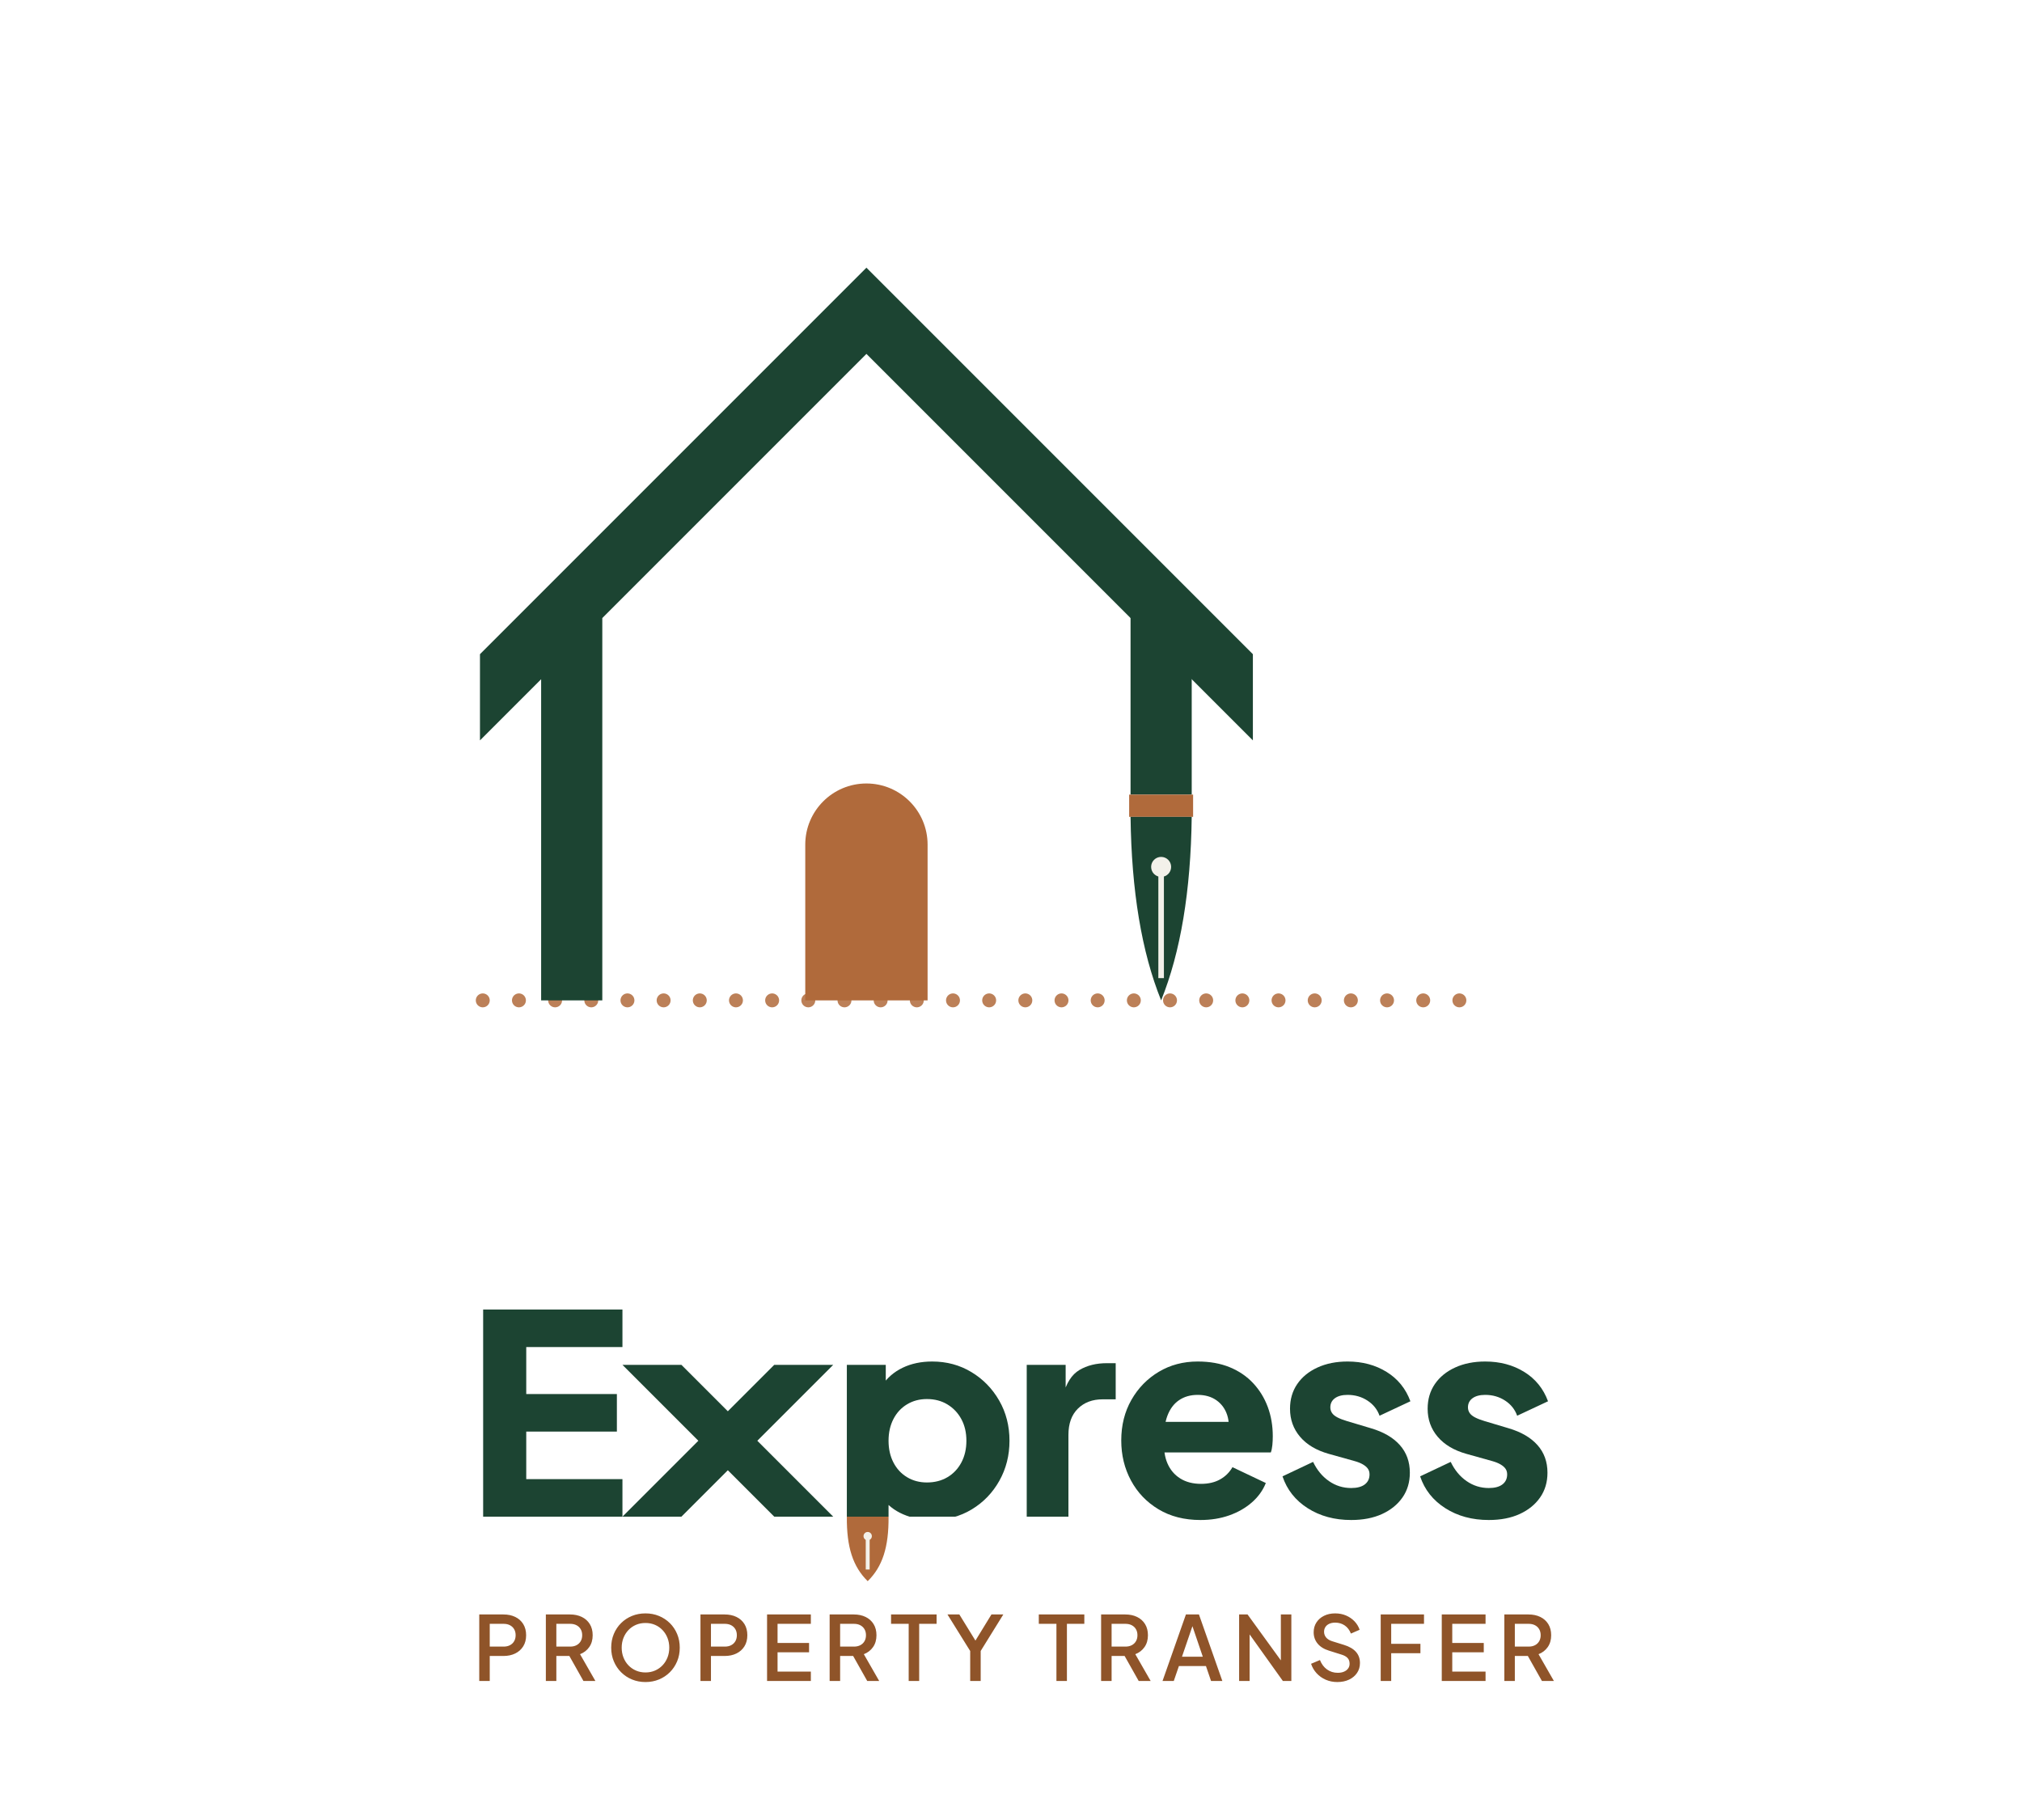
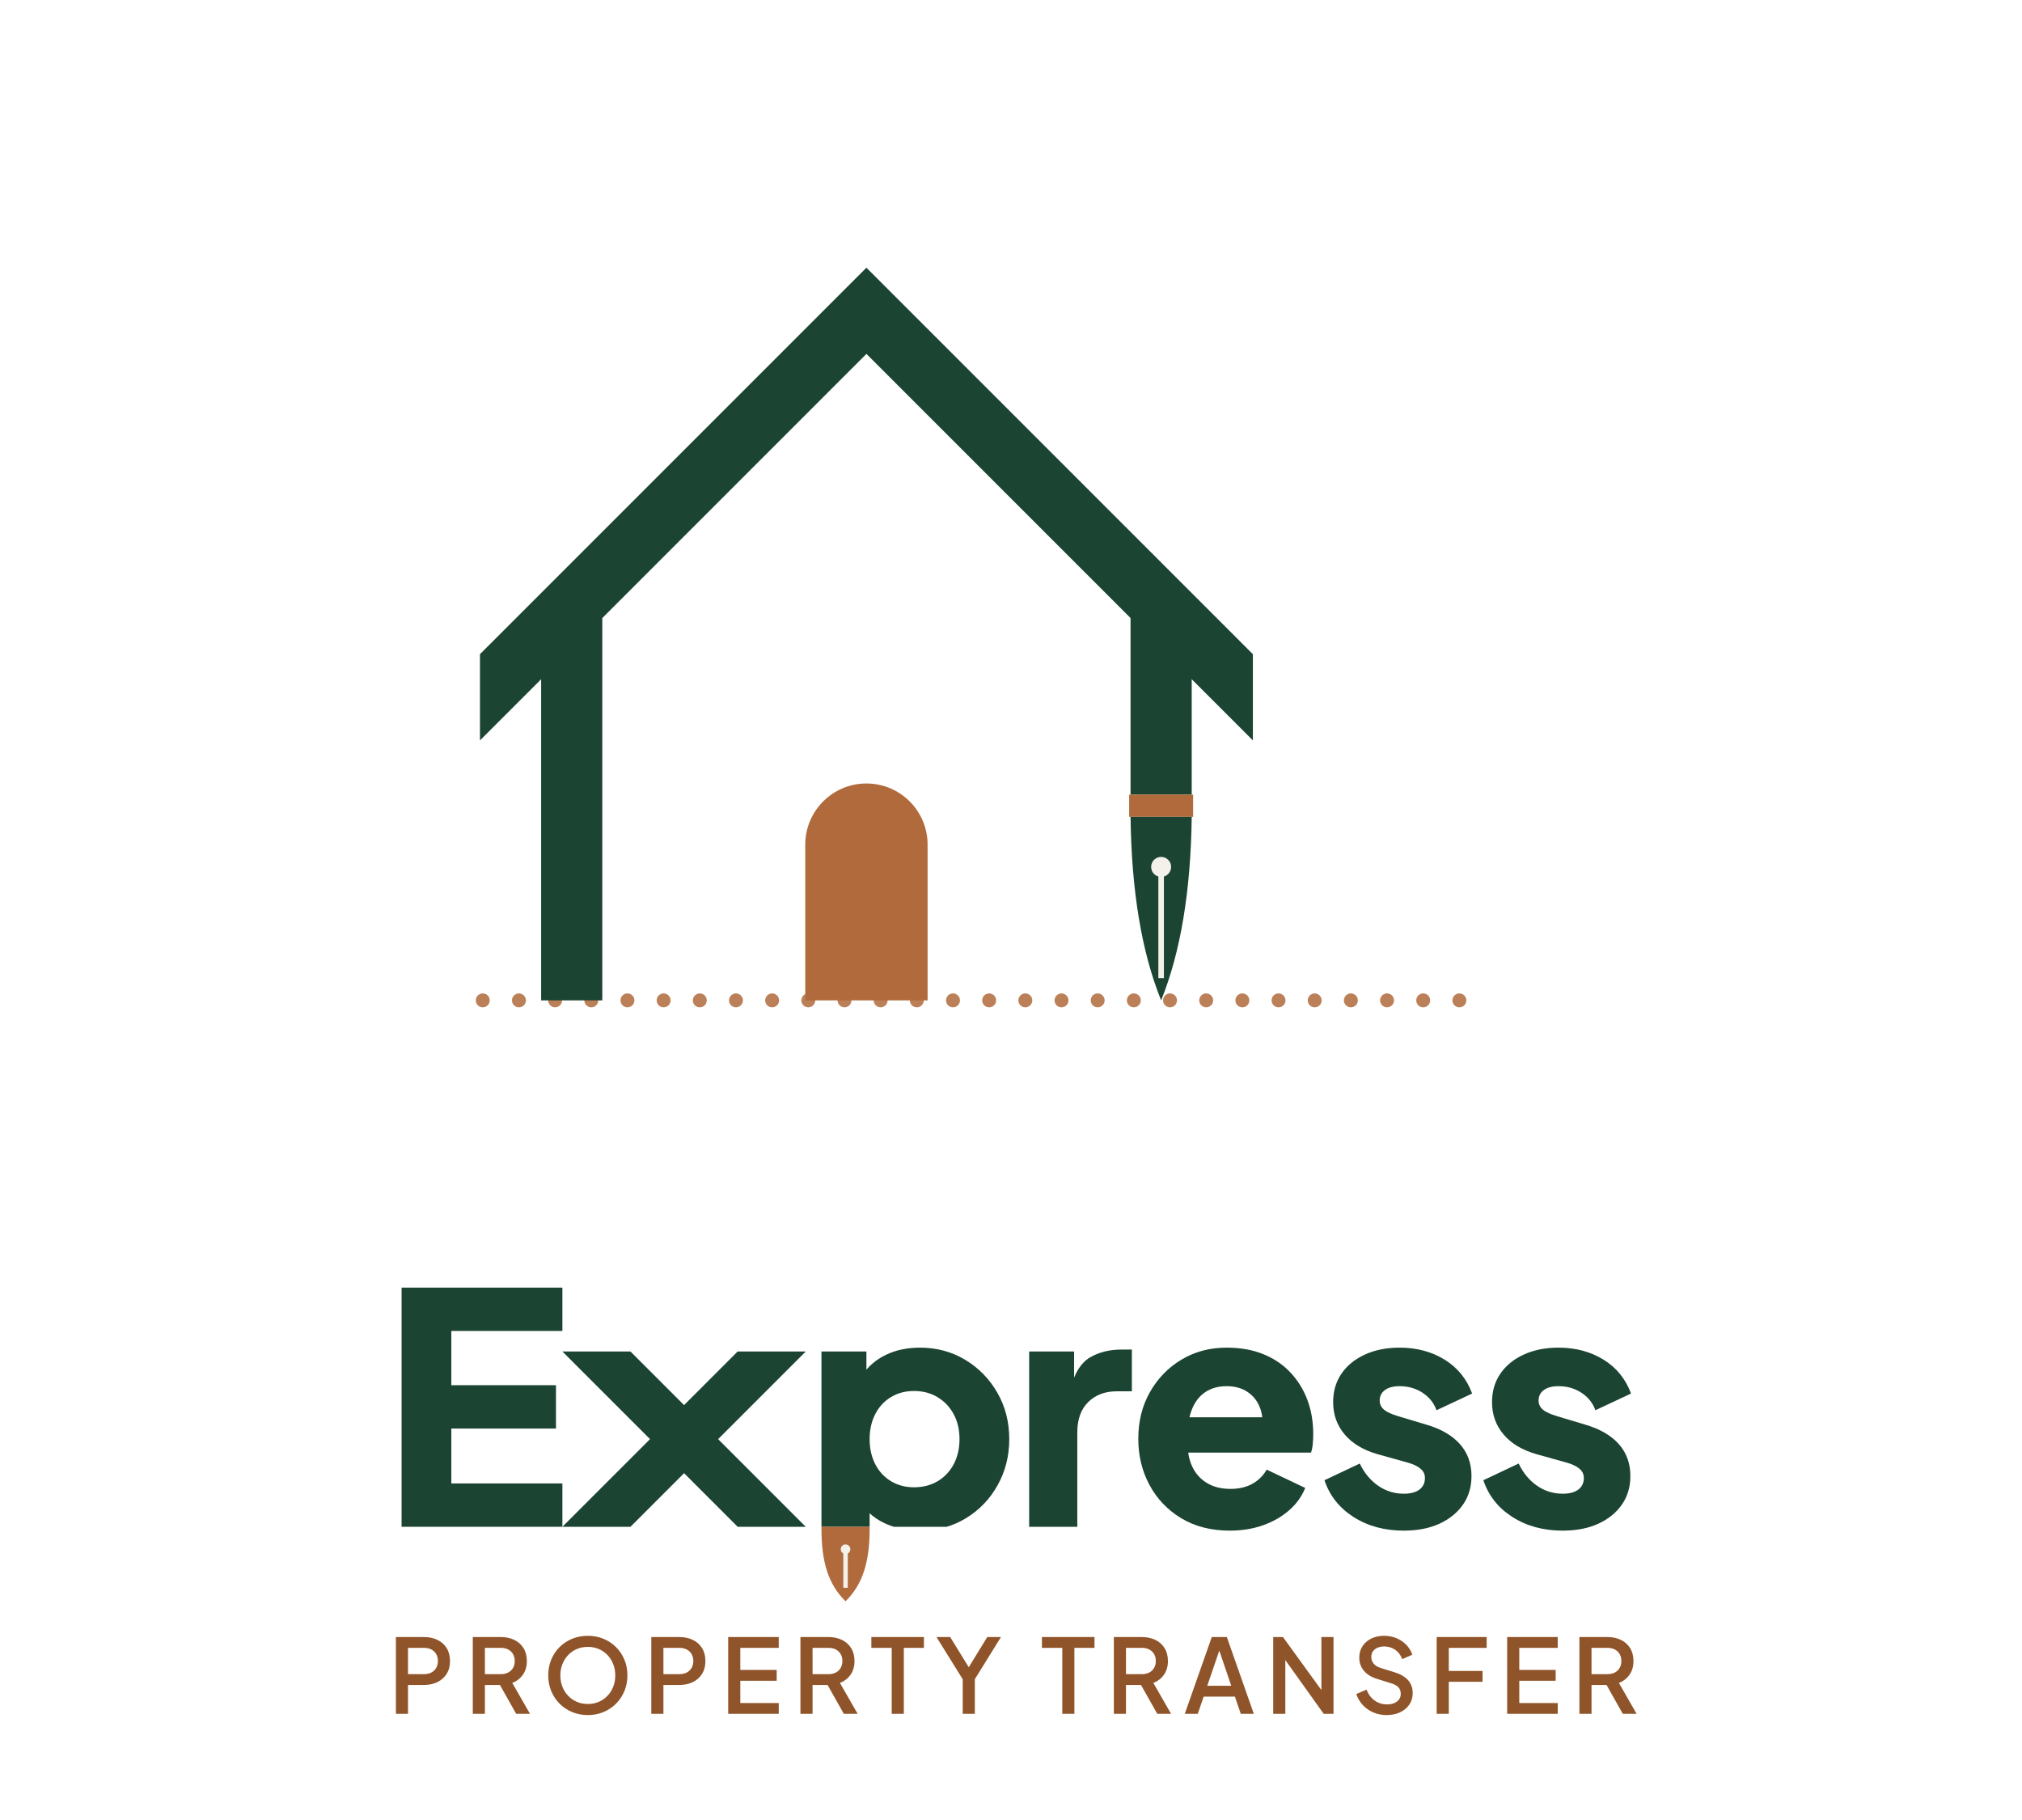
<svg xmlns="http://www.w3.org/2000/svg" viewBox="0 0 800 720" width="800" height="720">
  <g transform="translate(400 250) scale(1.1) translate(-308 -259.5)">
    <path d="M118 392H478" fill="none" stroke="#B06A3B" stroke-width="5" stroke-linecap="round" stroke-dasharray="0.01 13" opacity="0.85" />
    <path d="M117 267.5L256 128.5L395 267.5V298.5L256 159.5L117 298.5Z M139 250H161V392H139Z" fill="#1C4432" />
    <path d="M234 392V336a22 22 0 0 1 44 0v56z" fill="#B06A3B" />
    <path d="M351 250H373V318H351Z" fill="#1C4432" />
    <rect x="350.5" y="318" width="23" height="8" fill="#B06A3B" />
    <path d="M351 326H373Q372.5 366 362 392Q351.5 366 351 326Z" fill="#1C4432" />
    <circle cx="362" cy="344" r="3.6" fill="#F3F1EA" />
    <rect x="361" y="344" width="2" height="40" fill="#F3F1EA" />
  </g>
-   <g transform="translate(183.8977 600) scale(1.1)">
+   <g transform="translate(150.5001 604) scale(1.27)">
    <g transform="scale(0.1 -0.1)">
      <defs>
-         <clipPath id="pclip5">
+         <clipPath id="pclip9">
          <rect x="-2000" y="0" width="6000" height="2000" />
        </clipPath>
      </defs>
      <path transform="translate(0 0)" fill="#1C4432" d="M66 0V745H567V610H221V441H547V306H221V135H567V0Z" />
      <path transform="translate(559 0)" fill="#1C4432" d="M8 0H220.132L766.132 546H554ZM554 0H766.132L220.132 546H8Z" />
-       <g clip-path="url(#pclip5)">
+       <g clip-path="url(#pclip9)">
        <path transform="translate(1319.132 0)" fill="#1C4432" d="M55 -200V546H195V442L182 472Q209 513 255.5 535.5Q302 558 362 558Q440 558 503.0 520.0Q566 482 603.0 417.5Q640 353 640 273Q640 194 603.5 129.0Q567 64 504.0 26.0Q441 -12 361 -12Q305 -12 257.5 8.5Q210 29 181 69L205 100V-200ZM343 123Q385 123 417.0 142.0Q449 161 467.0 195.0Q485 229 485 273Q485 317 467.0 350.5Q449 384 417.0 403.5Q385 423 343 423Q303 423 271.5 404.0Q240 385 222.5 351.0Q205 317 205 273Q205 229 222.5 195.0Q240 161 271.5 142.0Q303 123 343 123Z" />
      </g>
      <path transform="translate(1319.132 0)" fill="#B06A3B" d="M55 0H205C206 -110 183 -180 130 -232C77 -180 54 -110 55 0Z" />
      <circle transform="translate(1319.132 0)" cx="130" cy="-70" r="15" fill="#F3F1EA" />
      <rect transform="translate(1319.132 0)" x="123" y="-190" width="14" height="120" fill="#F3F1EA" />
      <path transform="translate(1966.132 0)" fill="#1C4432" d="M55 0V546H195V415L185 434Q203 503 244.5 527.5Q286 552 343 552H375V422H328Q273 422 239.0 388.5Q205 355 205 294V0Z" />
      <path transform="translate(2328.132 0)" fill="#1C4432" d="M318 -12Q231 -12 167.0 26.5Q103 65 68.0 130.0Q33 195 33 274Q33 356 69.5 420.0Q106 484 168.0 521.0Q230 558 308 558Q373 558 423.0 537.5Q473 517 507.5 480.0Q542 443 560.0 394.5Q578 346 578 289Q578 273 576.5 257.5Q575 242 571 231H162V341H486L415 289Q425 332 414.0 365.5Q403 399 375.5 418.5Q348 438 308 438Q269 438 241.0 419.0Q213 400 199.0 363.0Q185 326 188 273Q184 227 199.0 192.0Q214 157 245.0 137.5Q276 118 320 118Q360 118 388.5 134.0Q417 150 433 178L553 121Q537 81 502.5 51.0Q468 21 421.0 4.5Q374 -12 318 -12Z" />
      <path transform="translate(2919.132 0)" fill="#1C4432" d="M269 -12Q179 -12 112.5 30.5Q46 73 22 145L132 197Q153 153 189.0 128.0Q225 103 269 103Q301 103 318.0 116.0Q335 129 335 152Q335 164 329.0 172.5Q323 181 311.0 188.0Q299 195 281 200L188 226Q121 245 85.0 287.5Q49 330 49 388Q49 439 75.0 477.0Q101 515 148.0 536.5Q195 558 256 558Q336 558 396.5 520.5Q457 483 482 415L371 363Q359 397 327.5 417.5Q296 438 256 438Q227 438 210.5 426.0Q194 414 194 393Q194 382 200.0 373.0Q206 364 219.5 357.0Q233 350 253 344L340 318Q408 298 444.0 257.5Q480 217 480 158Q480 107 453.5 69.0Q427 31 380.0 9.5Q333 -12 269 -12Z" />
      <path transform="translate(3414.132 0)" fill="#1C4432" d="M269 -12Q179 -12 112.5 30.5Q46 73 22 145L132 197Q153 153 189.0 128.0Q225 103 269 103Q301 103 318.0 116.0Q335 129 335 152Q335 164 329.0 172.5Q323 181 311.0 188.0Q299 195 281 200L188 226Q121 245 85.0 287.5Q49 330 49 388Q49 439 75.0 477.0Q101 515 148.0 536.5Q195 558 256 558Q336 558 396.5 520.5Q457 483 482 415L371 363Q359 397 327.5 417.5Q296 438 256 438Q227 438 210.5 426.0Q194 414 194 393Q194 382 200.0 373.0Q206 364 219.5 357.0Q233 350 253 344L340 318Q408 298 444.0 257.5Q480 217 480 158Q480 107 453.5 69.0Q427 31 380.0 9.5Q333 -12 269 -12Z" />
    </g>
  </g>
-   <g transform="translate(186.8977 665) scale(0.3531948)">
+   <g transform="translate(153.5001 678) scale(0.4077795)">
    <path fill="#8F5429" d="M7.7 0.0V-74.5H34.8Q42.3 -74.5 48.025 -71.725Q53.75 -68.95 56.975 -63.725Q60.2 -58.5 60.2 -51.2Q60.2 -44.0 56.95 -38.8Q53.7 -33.6 48.0 -30.8Q42.3 -28.0 34.8 -28.0H19.45V0.0ZM19.45 -38.5H35.05Q39.1 -38.5 42.1 -40.075Q45.1 -41.65 46.775 -44.525Q48.45 -47.4 48.45 -51.25Q48.45 -55.15 46.775 -58.0Q45.1 -60.85 42.1 -62.425Q39.1 -64.0 35.05 -64.0H19.45Z M82.3 0.0V-74.5H109.35Q116.85 -74.5 122.575 -71.725Q128.3 -68.95 131.525 -63.725Q134.75 -58.5 134.75 -51.2Q134.75 -43.45 130.925 -37.975Q127.1 -32.5 120.6 -30.0L137.8 0.0H124.4L106.1 -32.5L113.8 -28.0H94.05V0.0ZM94.05 -38.5H109.6Q113.65 -38.5 116.65 -40.075Q119.65 -41.65 121.325 -44.525Q123 -47.4 123 -51.25Q123 -55.15 121.325 -58.0Q119.65 -60.85 116.65 -62.425Q113.65 -64.0 109.6 -64.0H94.05Z M193.9 1.2Q185.8 1.2 178.825 -1.675Q171.85 -4.55 166.625 -9.75Q161.4 -14.95 158.45 -21.975Q155.5 -29.0 155.5 -37.3Q155.5 -45.6 158.425 -52.625Q161.35 -59.65 166.575 -64.825Q171.8 -70.0 178.775 -72.85Q185.75 -75.7 193.9 -75.7Q202.05 -75.7 209.025 -72.825Q216.0 -69.95 221.225 -64.775Q226.45 -59.6 229.375 -52.6Q232.3 -45.6 232.3 -37.3Q232.3 -29.0 229.35 -21.975Q226.4 -14.95 221.175 -9.75Q215.95 -4.55 208.975 -1.675Q202.0 1.2 193.9 1.2ZM193.9 -9.55Q199.7 -9.55 204.55 -11.65Q209.4 -13.75 213.0 -17.525Q216.6 -21.3 218.575 -26.35Q220.55 -31.4 220.55 -37.3Q220.55 -43.15 218.575 -48.175Q216.6 -53.2 213.0 -57.0Q209.4 -60.8 204.55 -62.875Q199.7 -64.95 193.9 -64.95Q188.1 -64.95 183.25 -62.875Q178.4 -60.8 174.8 -57.0Q171.2 -53.2 169.225 -48.175Q167.25 -43.15 167.25 -37.3Q167.25 -31.4 169.225 -26.35Q171.2 -21.3 174.8 -17.525Q178.4 -13.75 183.275 -11.65Q188.15 -9.55 193.9 -9.55Z M255.5 0.0V-74.5H282.6Q290.1 -74.5 295.825 -71.725Q301.55 -68.95 304.775 -63.725Q308.0 -58.5 308.0 -51.2Q308.0 -44.0 304.75 -38.8Q301.5 -33.6 295.8 -30.8Q290.1 -28.0 282.6 -28.0H267.25V0.0ZM267.25 -38.5H282.85Q286.9 -38.5 289.9 -40.075Q292.9 -41.65 294.575 -44.525Q296.25 -47.4 296.25 -51.25Q296.25 -55.15 294.575 -58.0Q292.9 -60.85 289.9 -62.425Q286.9 -64.0 282.85 -64.0H267.25Z M330.1 0.0V-74.5H379.15V-64.0H341.85V-42.6H377.15V-32.1H341.85V-10.5H379.15V0.0Z M400.2 0.0V-74.5H427.25Q434.75 -74.5 440.475 -71.725Q446.2 -68.95 449.425 -63.725Q452.65 -58.5 452.65 -51.2Q452.65 -43.45 448.825 -37.975Q445.0 -32.5 438.5 -30.0L455.7 0.0H442.3L424.0 -32.5L431.7 -28.0H411.95V0.0ZM411.95 -38.5H427.5Q431.55 -38.5 434.55 -40.075Q437.55 -41.65 439.225 -44.525Q440.9 -47.4 440.9 -51.25Q440.9 -55.15 439.225 -58.0Q437.55 -60.85 434.55 -62.425Q431.55 -64.0 427.5 -64.0H411.95Z M488.75 0.0V-64.0H469.0V-74.5H520.0V-64.0H500.5V0.0Z M557.65 0.0V-33.55L532.2 -74.5H545.5L565.9 -41.35H561.15L581.45 -74.5H594.75L569.4 -33.6V0.0Z M654.25 0.0V-64.0H634.5V-74.5H685.5V-64.0H666.0V0.0Z M704.3 0.0V-74.5H731.35Q738.85 -74.5 744.575 -71.725Q750.3 -68.95 753.525 -63.725Q756.75 -58.5 756.75 -51.2Q756.75 -43.45 752.925 -37.975Q749.1 -32.5 742.6 -30.0L759.8 0.0H746.4L728.1 -32.5L735.8 -28.0H716.05V0.0ZM716.05 -38.5H731.6Q735.65 -38.5 738.65 -40.075Q741.65 -41.65 743.325 -44.525Q745.0 -47.4 745.0 -51.25Q745.0 -55.15 743.325 -58.0Q741.65 -60.85 738.65 -62.425Q735.65 -64.0 731.6 -64.0H716.05Z M773.1 0.0 799.3 -74.5H813.9L840.1 0.0H827.45L821.75 -16.7H791.45L785.7 0.0ZM794.9 -27.2H818.2L804.95 -66.2H808.25Z M858.9 0.0V-74.5H868.35L910.2 -16.8L905.65 -16.05V-74.5H917.4V0.0H907.9L866.4 -58.1L870.65 -58.85V0.0Z M968.9 1.2Q961.85 1.2 955.875 -1.425Q949.9 -4.05 945.675 -8.675Q941.45 -13.3 939.5 -19.25L949.45 -23.45Q952.15 -16.6 957.375 -12.875Q962.6 -9.15 969.4 -9.15Q973.4 -9.15 976.375 -10.425Q979.35 -11.7 981.0 -13.975Q982.65 -16.25 982.65 -19.3Q982.65 -23.35 980.35 -25.775Q978.05 -28.2 973.55 -29.55L959.55 -33.95Q951.15 -36.55 946.775 -41.925Q942.4 -47.3 942.4 -54.5Q942.4 -60.75 945.475 -65.525Q948.55 -70.3 954.0 -73.0Q959.45 -75.7 966.45 -75.7Q973.15 -75.7 978.675 -73.325Q984.2 -70.95 988.125 -66.85Q992.05 -62.75 993.9 -57.35L984.1 -53.1Q981.85 -59.0 977.225 -62.175Q972.6 -65.35 966.5 -65.35Q962.8 -65.35 959.975 -64.1Q957.15 -62.85 955.6 -60.525Q954.05 -58.2 954.05 -55.1Q954.05 -51.5 956.35 -48.7Q958.65 -45.9 963.35 -44.45L976.4 -40.4Q985.3 -37.65 989.775 -32.6Q994.25 -27.55 994.25 -20.1Q994.25 -13.85 991.025 -9.05Q987.8 -4.25 982.1 -1.525Q976.4 1.2 968.9 1.2Z M1017.5 0.0V-74.5H1066.0V-64.0H1029.25V-41.6H1062.0V-31.1H1029.25V0.0Z M1085.9 0.0V-74.5H1134.95V-64.0H1097.65V-42.6H1132.95V-32.1H1097.65V-10.5H1134.95V0.0Z M1156.0 0.0V-74.5H1183.05Q1190.55 -74.5 1196.275 -71.725Q1202.0 -68.95 1205.225 -63.725Q1208.45 -58.5 1208.45 -51.2Q1208.45 -43.45 1204.625 -37.975Q1200.8 -32.5 1194.3 -30.0L1211.5 0.0H1198.1L1179.8 -32.5L1187.5 -28.0H1167.75V0.0ZM1167.75 -38.5H1183.3Q1187.35 -38.5 1190.35 -40.075Q1193.35 -41.65 1195.025 -44.525Q1196.7 -47.4 1196.7 -51.25Q1196.7 -55.15 1195.025 -58.0Q1193.35 -60.85 1190.35 -62.425Q1187.35 -64.0 1183.3 -64.0H1167.75Z" />
  </g>
</svg>
